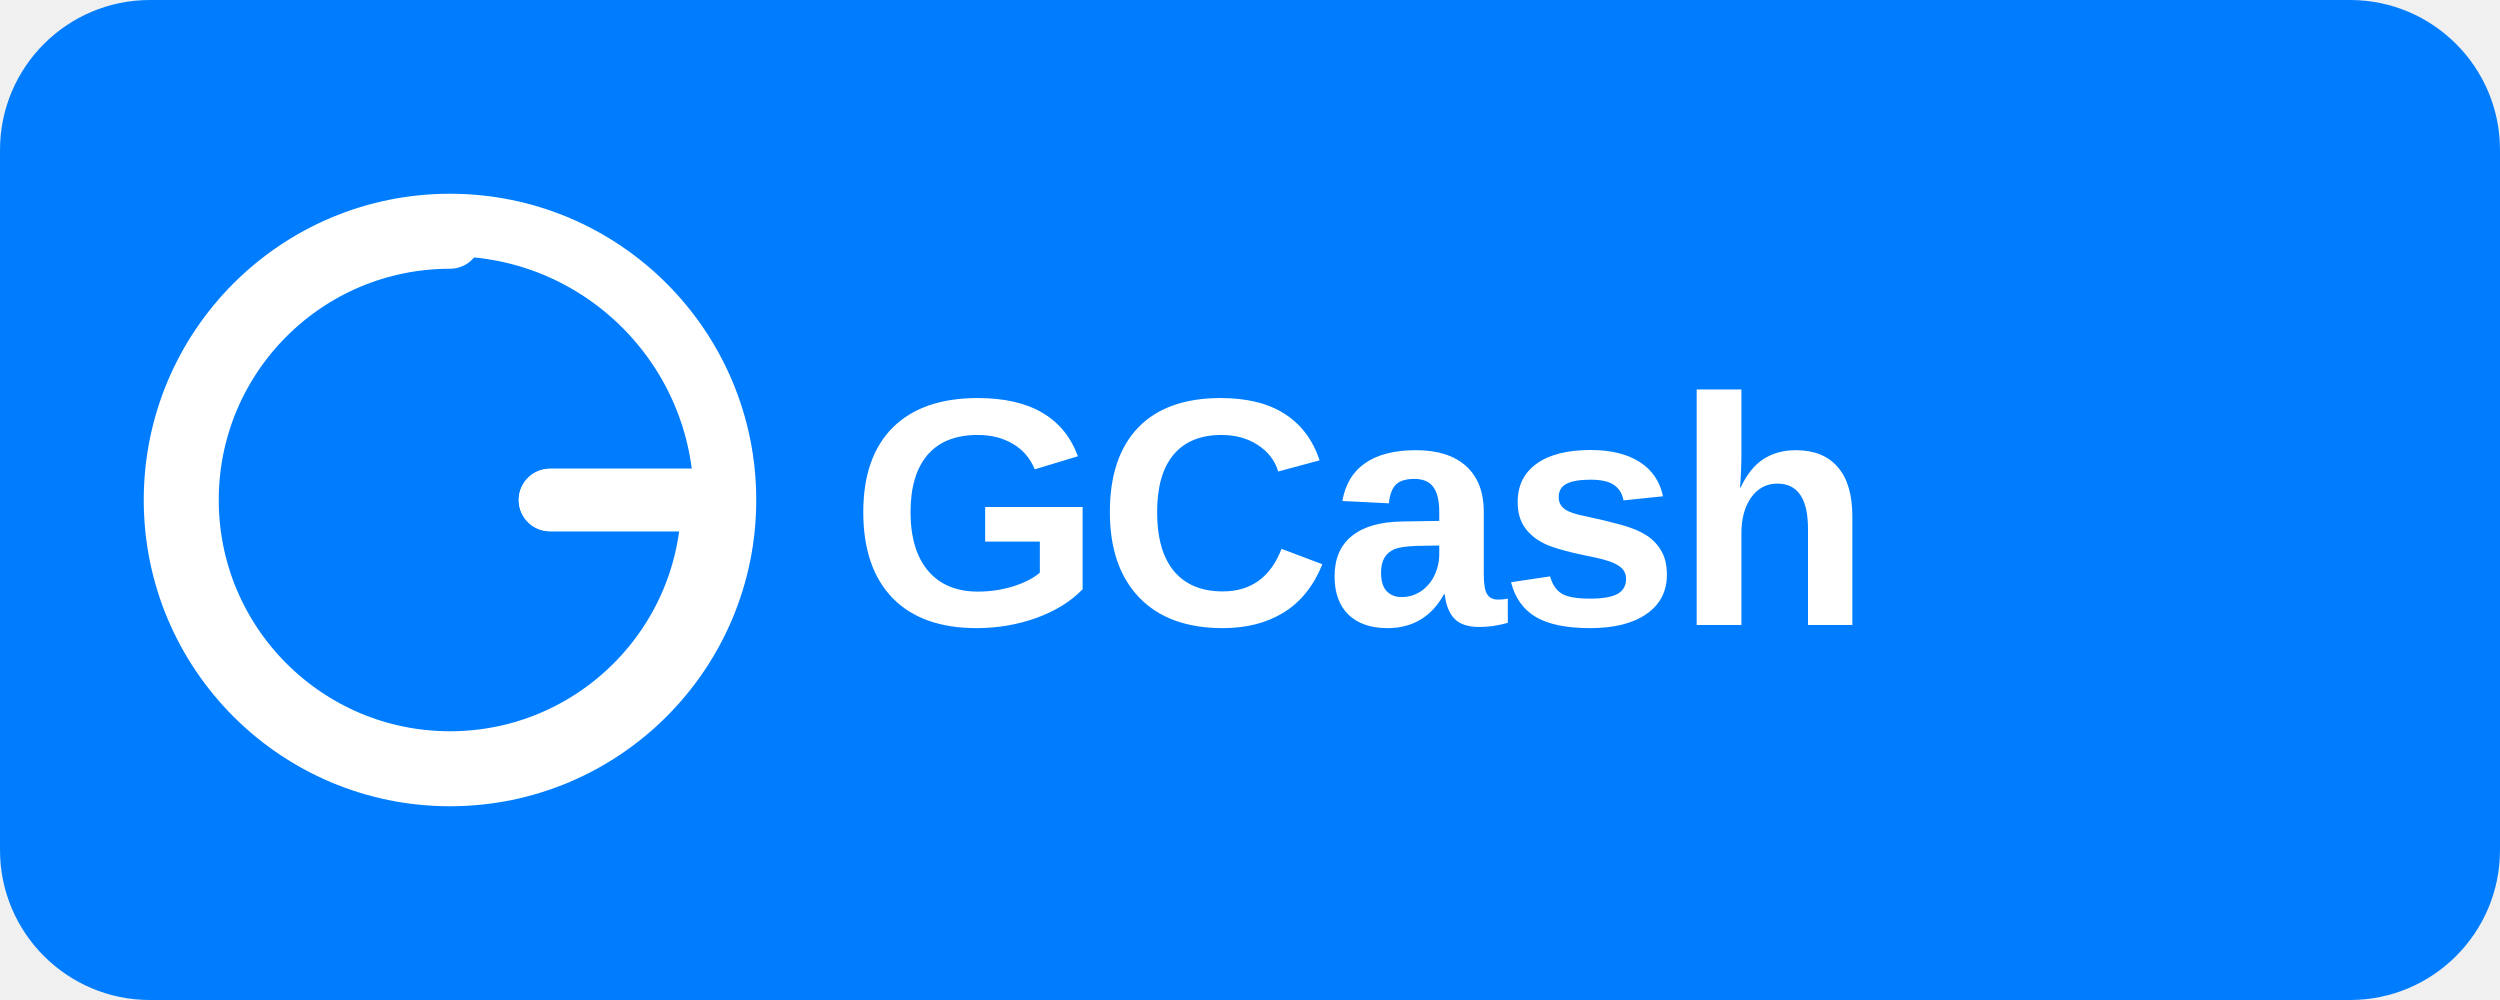
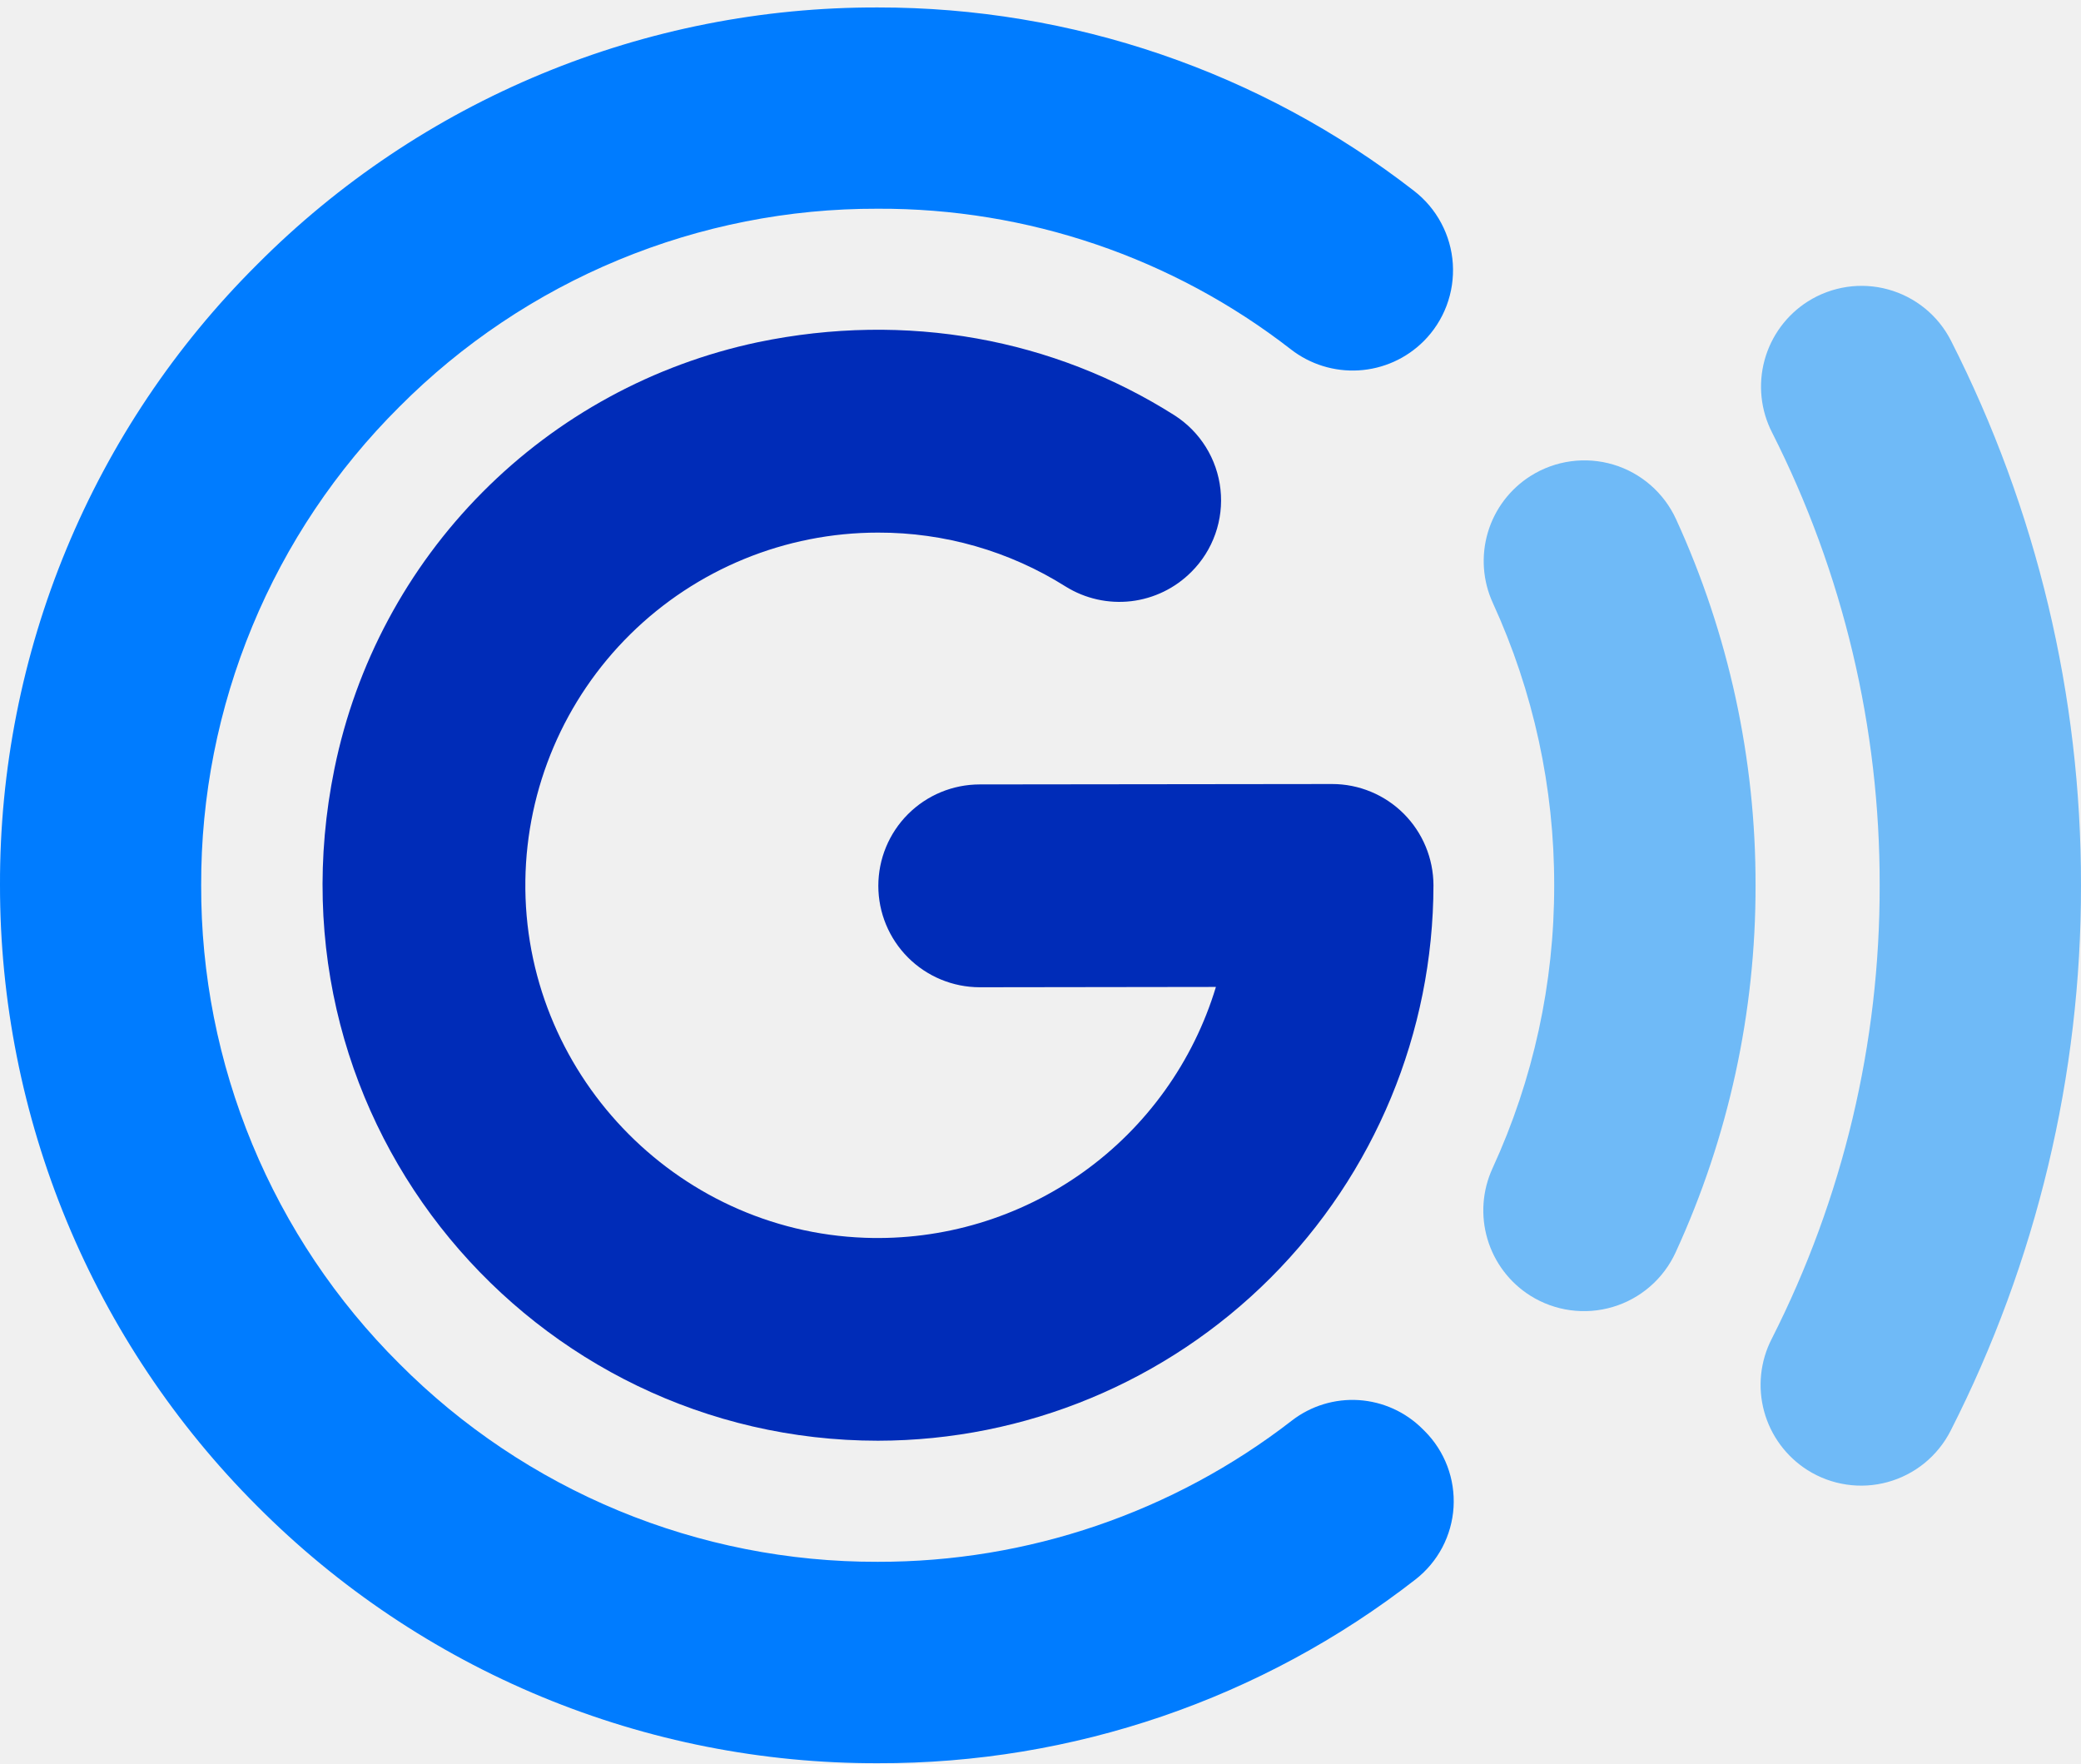
- <svg xmlns="http://www.w3.org/2000/svg" viewBox="0 0 200 80">
-   <rect width="200" height="80" rx="12" fill="#007DFE" />
-   <circle cx="36" cy="40" r="22" fill="none" stroke="white" stroke-width="5" />
-   <path d="M36 19 A21 21 0 1 0 57 40 L44 40" stroke="white" stroke-width="5" fill="none" stroke-linecap="round" />
-   <line x1="44" y1="40" x2="57" y2="40" stroke="white" stroke-width="5" stroke-linecap="round" />
-   <text x="68" y="50" font-family="Arial,Helvetica,sans-serif" font-weight="900" font-size="26" fill="white" letter-spacing="-0.5">GCash</text>
+ <svg xmlns="http://www.w3.org/2000/svg" width="72" height="61" viewBox="0 0 72 61" fill="none">
+   <path d="M65.034 30.629C65.046 36.08 63.766 41.456 61.3 46.317C60.901 47.092 60.808 47.988 61.037 48.829C61.266 49.669 61.802 50.394 62.538 50.86C62.946 51.118 63.404 51.288 63.882 51.359C64.36 51.431 64.847 51.401 65.313 51.273C65.779 51.145 66.213 50.921 66.588 50.616C66.962 50.31 67.269 49.93 67.488 49.5C70.463 43.655 72.01 37.188 72 30.629C72.01 24.082 70.469 17.626 67.503 11.789C67.284 11.358 66.978 10.977 66.604 10.672C66.229 10.366 65.795 10.142 65.329 10.014C64.863 9.885 64.375 9.856 63.897 9.927C63.419 9.999 62.961 10.169 62.552 10.427C61.816 10.893 61.282 11.617 61.052 12.458C60.823 13.298 60.916 14.193 61.314 14.968C63.771 19.822 65.046 25.189 65.034 30.629Z" fill="#6FBAF7" />
+   <path d="M53.773 30.629C53.779 34.008 53.051 37.349 51.639 40.419C51.286 41.188 51.224 42.058 51.465 42.869C51.706 43.68 52.233 44.376 52.949 44.826C53.369 45.09 53.841 45.261 54.333 45.328C54.825 45.395 55.325 45.357 55.801 45.215C56.276 45.074 56.716 44.832 57.091 44.507C57.466 44.181 57.767 43.78 57.974 43.329C59.805 39.346 60.748 35.013 60.74 30.629C60.748 26.257 59.81 21.936 57.989 17.961C57.782 17.51 57.481 17.108 57.106 16.782C56.732 16.456 56.292 16.214 55.816 16.072C55.34 15.93 54.839 15.892 54.347 15.959C53.855 16.026 53.383 16.198 52.963 16.462C52.248 16.912 51.72 17.607 51.479 18.416C51.238 19.226 51.299 20.096 51.652 20.864C53.056 23.928 53.779 27.259 53.773 30.629Z" fill="#6FBAF7" />
+   <path d="M30.366 54.032C27.291 54.041 24.245 53.439 21.404 52.263C18.563 51.086 15.984 49.357 13.815 47.177C11.635 45.009 9.907 42.429 8.73 39.589C7.553 36.748 6.951 33.702 6.96 30.627C6.951 27.552 7.553 24.506 8.73 21.665C9.906 18.824 11.635 16.245 13.815 14.076C15.984 11.896 18.563 10.167 21.404 8.991C24.245 7.814 27.291 7.212 30.366 7.221C35.541 7.199 40.574 8.911 44.661 12.085C45.33 12.606 46.165 12.864 47.011 12.813C47.857 12.762 48.655 12.404 49.255 11.806C49.605 11.457 49.876 11.037 50.05 10.575C50.224 10.113 50.297 9.619 50.266 9.126C50.234 8.633 50.097 8.153 49.864 7.717C49.632 7.281 49.309 6.9 48.918 6.599C43.611 2.481 37.083 0.25 30.366 0.258C26.377 0.248 22.426 1.028 18.741 2.555C15.055 4.081 11.709 6.323 8.896 9.151C6.067 11.964 3.824 15.311 2.297 18.997C0.77 22.683 -0.011 26.636 0 30.626C-0.002 34.615 0.783 38.565 2.309 42.25C3.836 45.935 6.074 49.283 8.896 52.103C11.71 54.932 15.057 57.175 18.744 58.703C22.43 60.23 26.384 61.011 30.374 61C37.111 61.019 43.66 58.78 48.976 54.641C49.359 54.342 49.675 53.965 49.902 53.535C50.128 53.105 50.261 52.631 50.291 52.146C50.32 51.661 50.247 51.175 50.075 50.72C49.902 50.265 49.636 49.852 49.292 49.509L49.218 49.436C48.628 48.846 47.843 48.492 47.011 48.438C46.179 48.385 45.355 48.637 44.696 49.147C40.596 52.324 35.553 54.043 30.366 54.032Z" fill="#007CFF" />
+   <path d="M48.568 28.151C47.911 27.494 47.019 27.124 46.09 27.124L33.895 27.138C32.965 27.139 32.073 27.508 31.416 28.166C30.758 28.824 30.389 29.716 30.389 30.646C30.389 31.576 30.759 32.468 31.416 33.126C32.074 33.784 32.966 34.154 33.897 34.155H33.919L42.069 34.144C41.288 36.729 39.672 38.983 37.474 40.553C35.276 42.123 32.62 42.921 29.921 42.822C23.33 42.58 18.087 37.055 18.177 30.461C18.221 27.254 19.526 24.193 21.809 21.941C24.093 19.689 27.171 18.426 30.378 18.426C32.675 18.42 34.926 19.067 36.869 20.291C37.545 20.712 38.344 20.891 39.135 20.799C39.925 20.706 40.661 20.348 41.222 19.783C41.593 19.413 41.875 18.965 42.049 18.471C42.223 17.978 42.284 17.452 42.227 16.931C42.17 16.411 41.998 15.911 41.721 15.466C41.445 15.022 41.072 14.645 40.63 14.364C36.46 11.723 31.372 10.767 26.217 11.84C22.605 12.605 19.294 14.408 16.693 17.029C14.091 19.649 12.311 22.973 11.572 26.591C9.048 38.943 18.463 49.843 30.378 49.843C35.473 49.837 40.358 47.81 43.96 44.208C47.563 40.605 49.59 35.72 49.596 30.625C49.593 29.697 49.224 28.808 48.568 28.151Z" fill="#002CB8" />
</svg>
